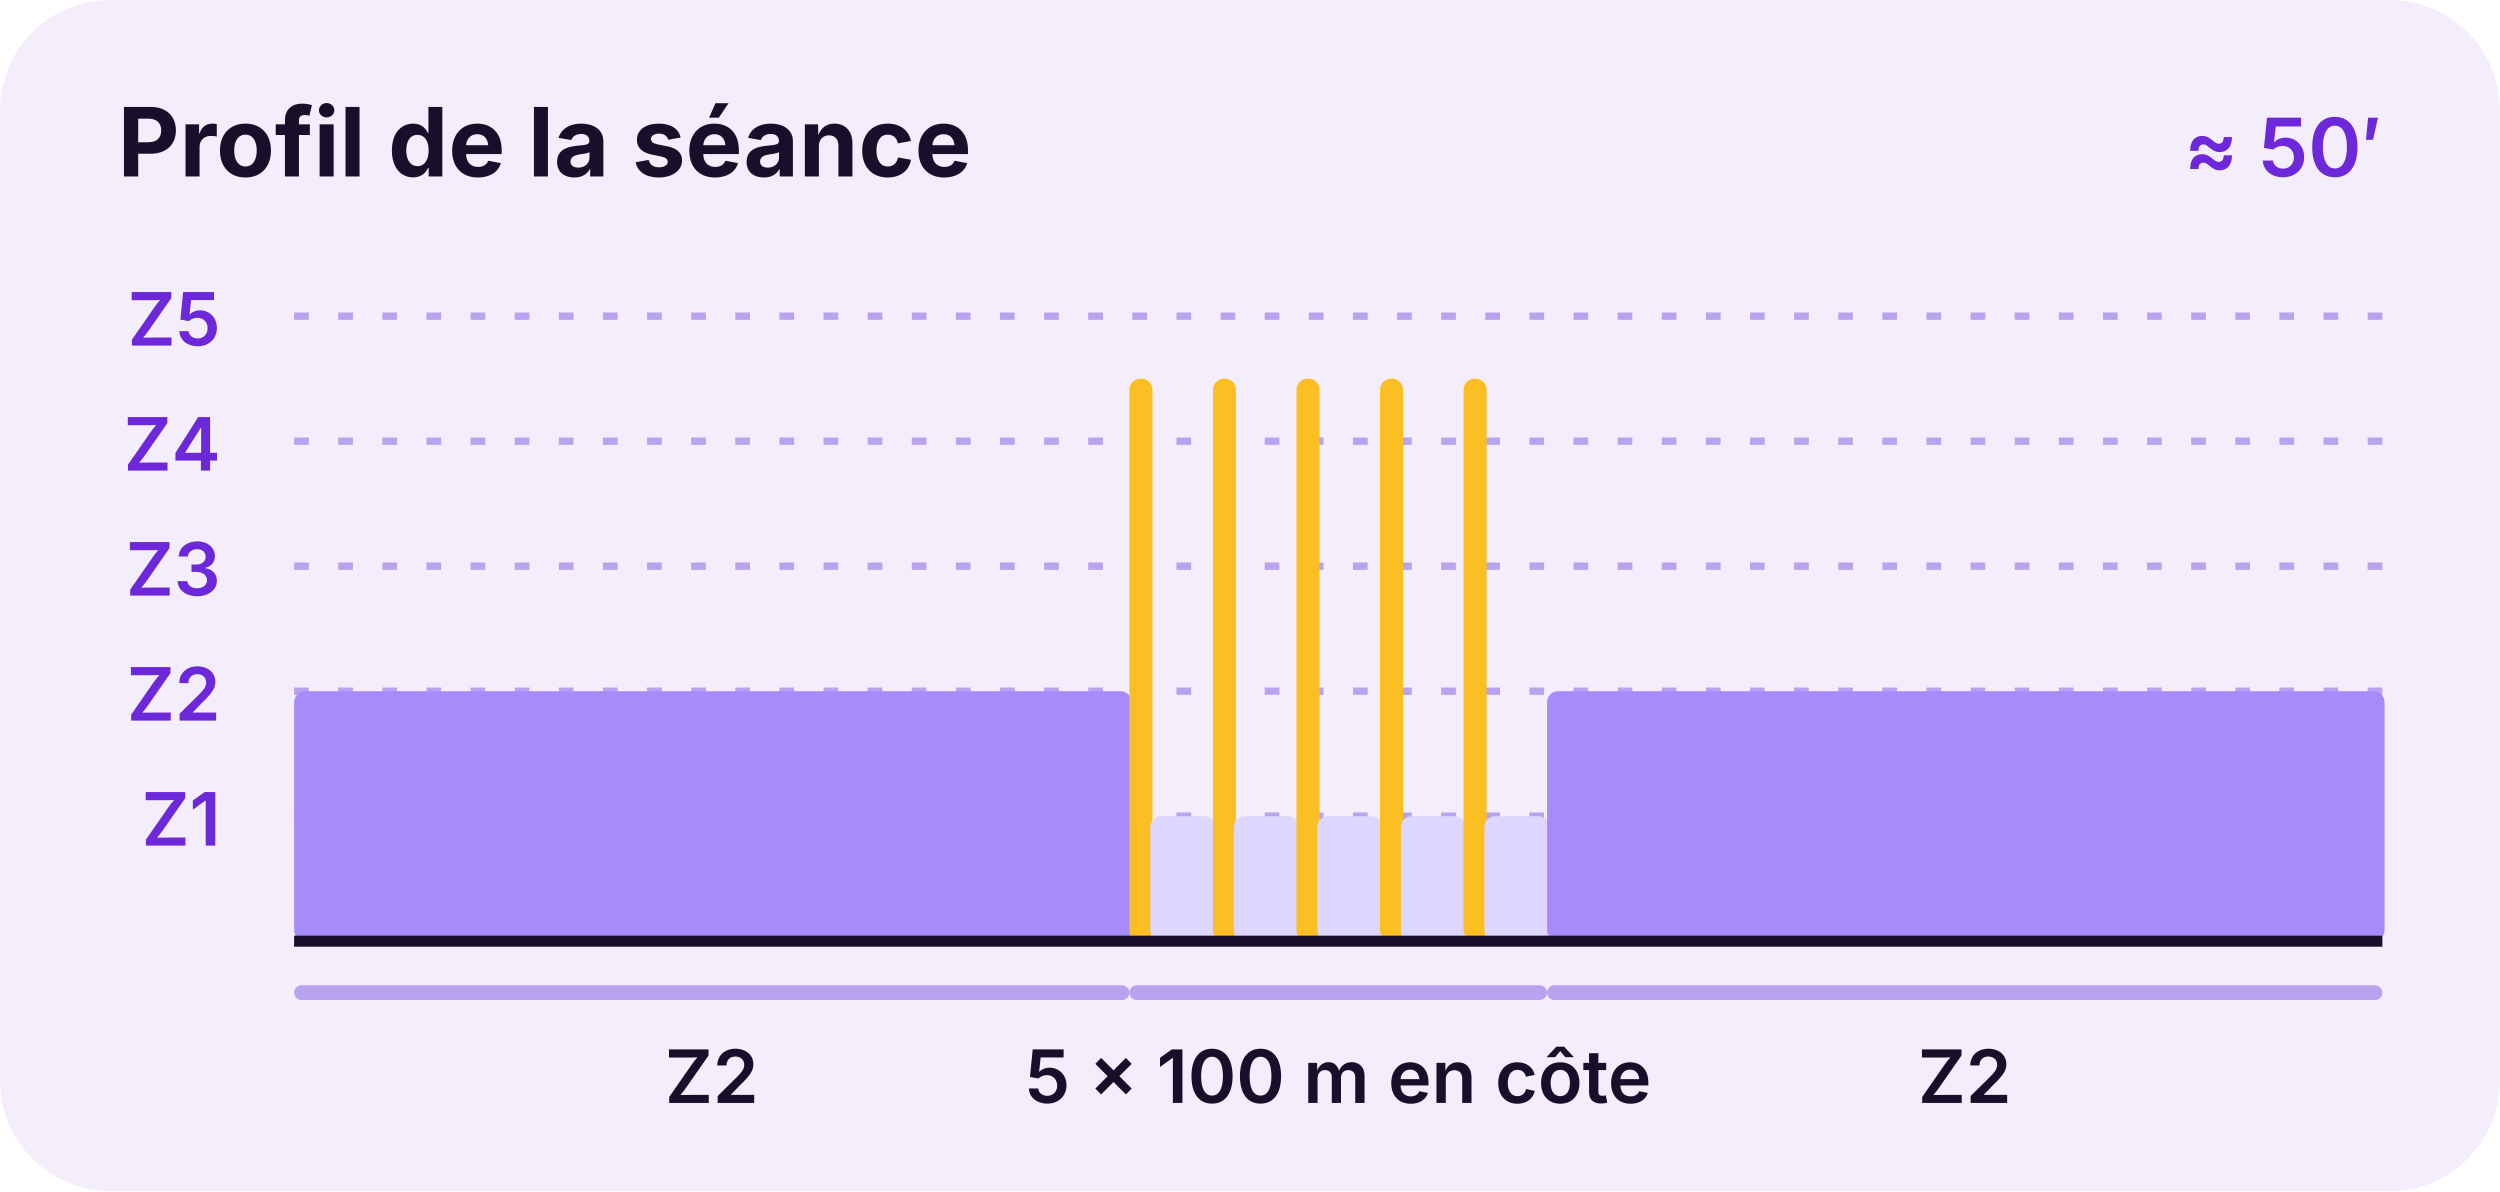
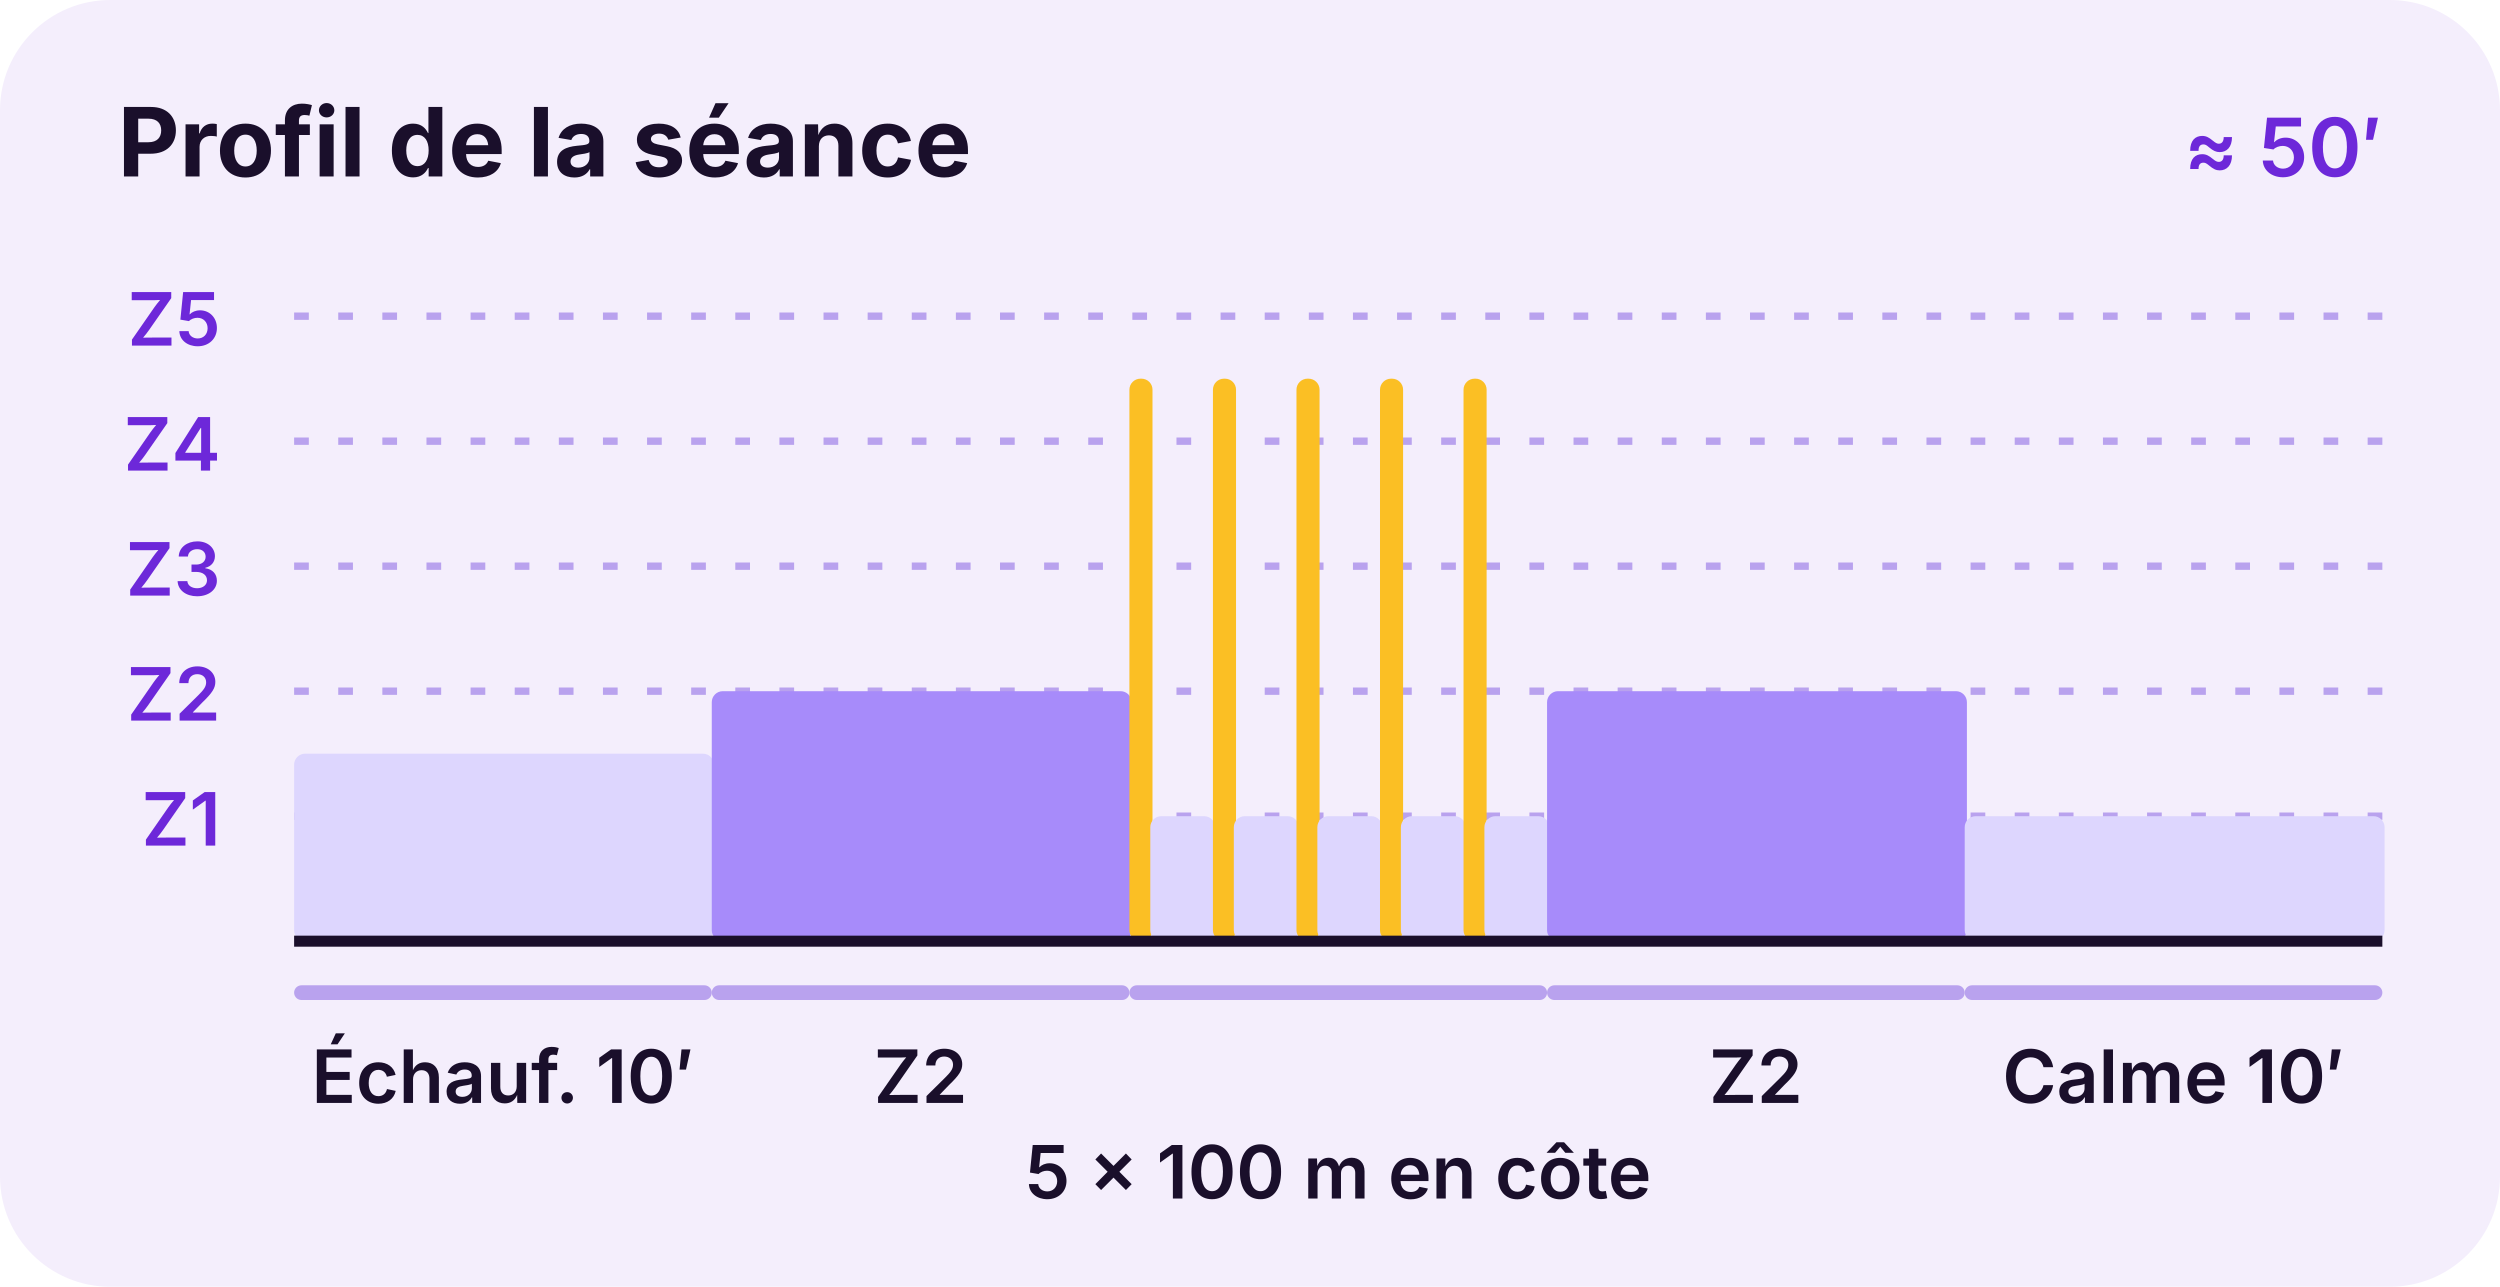
- <svg xmlns="http://www.w3.org/2000/svg" viewBox="0 0 340 162" width="340" height="162">
-   <rect width="340" height="162" rx="15" fill="#F4EEFC" />
+ <svg xmlns="http://www.w3.org/2000/svg" viewBox="0 0 340 175" width="340" height="175">
+   <rect width="340" height="175" rx="15" fill="#F4EEFC" />
  <text x="16" y="24" font-family="Inter, sans-serif" font-weight="700" font-size="13" fill="#1A0F2B" text-anchor="start">Profil de la séance</text>
  <text x="324" y="24" font-family="Inter, sans-serif" font-weight="600" font-size="11" fill="#6D28D9" text-anchor="end">≈ 50′</text>
  <line x1="40" y1="111" x2="324" y2="111" stroke="#B9A2EE" stroke-width="1" stroke-dasharray="2 4" />
  <text x="30" y="115" font-family="Inter, sans-serif" font-weight="600" font-size="10" fill="#6D28D9" text-anchor="end">Z1</text>
  <line x1="40" y1="94" x2="324" y2="94" stroke="#B9A2EE" stroke-width="1" stroke-dasharray="2 4" />
  <text x="30" y="98" font-family="Inter, sans-serif" font-weight="600" font-size="10" fill="#6D28D9" text-anchor="end">Z2</text>
  <line x1="40" y1="77" x2="324" y2="77" stroke="#B9A2EE" stroke-width="1" stroke-dasharray="2 4" />
  <text x="30" y="81" font-family="Inter, sans-serif" font-weight="600" font-size="10" fill="#6D28D9" text-anchor="end">Z3</text>
  <line x1="40" y1="60" x2="324" y2="60" stroke="#B9A2EE" stroke-width="1" stroke-dasharray="2 4" />
  <text x="30" y="64" font-family="Inter, sans-serif" font-weight="600" font-size="10" fill="#6D28D9" text-anchor="end">Z4</text>
  <line x1="40" y1="43" x2="324" y2="43" stroke="#B9A2EE" stroke-width="1" stroke-dasharray="2 4" />
  <text x="30" y="47" font-family="Inter, sans-serif" font-weight="600" font-size="10" fill="#6D28D9" text-anchor="end">Z5</text>
-   <rect x="40.00" y="94.0" width="113.90" height="34.0" rx="1.5" fill="#A78BFA" />
-   <line x1="41.0" y1="135" x2="152.6" y2="135" stroke="#B9A2EE" stroke-width="2" stroke-linecap="round" />
-   <text x="96.8" y="150" font-family="Inter, sans-serif" font-weight="600" font-size="10" fill="#1A0F2B" text-anchor="middle">Z2</text>
+   <rect x="40.00" y="102.5" width="57.10" height="25.5" rx="1.5" fill="#DDD6FE" />
+   <line x1="41.0" y1="135" x2="95.8" y2="135" stroke="#B9A2EE" stroke-width="2" stroke-linecap="round" />
+   <text x="68.4" y="150" font-family="Inter, sans-serif" font-weight="600" font-size="10" fill="#1A0F2B" text-anchor="middle">Échauf. 10′</text>
+   <rect x="96.80" y="94.0" width="57.10" height="34.0" rx="1.5" fill="#A78BFA" />
+   <line x1="97.8" y1="135" x2="152.6" y2="135" stroke="#B9A2EE" stroke-width="2" stroke-linecap="round" />
+   <text x="125.2" y="150" font-family="Inter, sans-serif" font-weight="600" font-size="10" fill="#1A0F2B" text-anchor="middle">Z2</text>
  <rect x="153.60" y="51.5" width="3.14" height="76.5" rx="1.5" fill="#FBBF24" />
  <rect x="156.44" y="111.0" width="8.82" height="17.0" rx="1.5" fill="#DDD6FE" />
  <rect x="164.96" y="51.5" width="3.14" height="76.5" rx="1.5" fill="#FBBF24" />
  <rect x="167.80" y="111.0" width="8.82" height="17.0" rx="1.5" fill="#DDD6FE" />
  <rect x="176.32" y="51.5" width="3.14" height="76.5" rx="1.5" fill="#FBBF24" />
  <rect x="179.16" y="111.0" width="8.82" height="17.0" rx="1.5" fill="#DDD6FE" />
  <rect x="187.68" y="51.5" width="3.14" height="76.5" rx="1.5" fill="#FBBF24" />
  <rect x="190.52" y="111.0" width="8.82" height="17.0" rx="1.5" fill="#DDD6FE" />
  <rect x="199.04" y="51.5" width="3.14" height="76.5" rx="1.5" fill="#FBBF24" />
  <rect x="201.88" y="111.0" width="8.82" height="17.0" rx="1.5" fill="#DDD6FE" />
  <line x1="154.6" y1="135" x2="209.4" y2="135" stroke="#B9A2EE" stroke-width="2" stroke-linecap="round" />
-   <text x="182" y="150" font-family="Inter, sans-serif" font-weight="600" font-size="10" fill="#1A0F2B" text-anchor="middle">5 × 100 m en côte</text>
-   <rect x="210.40" y="94.0" width="113.90" height="34.0" rx="1.5" fill="#A78BFA" />
-   <line x1="211.4" y1="135" x2="323.0" y2="135" stroke="#B9A2EE" stroke-width="2" stroke-linecap="round" />
-   <text x="267.2" y="150" font-family="Inter, sans-serif" font-weight="600" font-size="10" fill="#1A0F2B" text-anchor="middle">Z2</text>
+   <text x="182" y="163" font-family="Inter, sans-serif" font-weight="600" font-size="10" fill="#1A0F2B" text-anchor="middle">5 × 100 m en côte</text>
+   <rect x="210.40" y="94.0" width="57.10" height="34.0" rx="1.5" fill="#A78BFA" />
+   <line x1="211.4" y1="135" x2="266.2" y2="135" stroke="#B9A2EE" stroke-width="2" stroke-linecap="round" />
+   <text x="238.8" y="150" font-family="Inter, sans-serif" font-weight="600" font-size="10" fill="#1A0F2B" text-anchor="middle">Z2</text>
+   <rect x="267.20" y="111.0" width="57.10" height="17.0" rx="1.5" fill="#DDD6FE" />
+   <line x1="268.2" y1="135" x2="323.0" y2="135" stroke="#B9A2EE" stroke-width="2" stroke-linecap="round" />
+   <text x="295.6" y="150" font-family="Inter, sans-serif" font-weight="600" font-size="10" fill="#1A0F2B" text-anchor="middle">Calme 10′</text>
  <line x1="40" y1="128" x2="324" y2="128" stroke="#1A0F2B" stroke-width="1.5" />
</svg>
